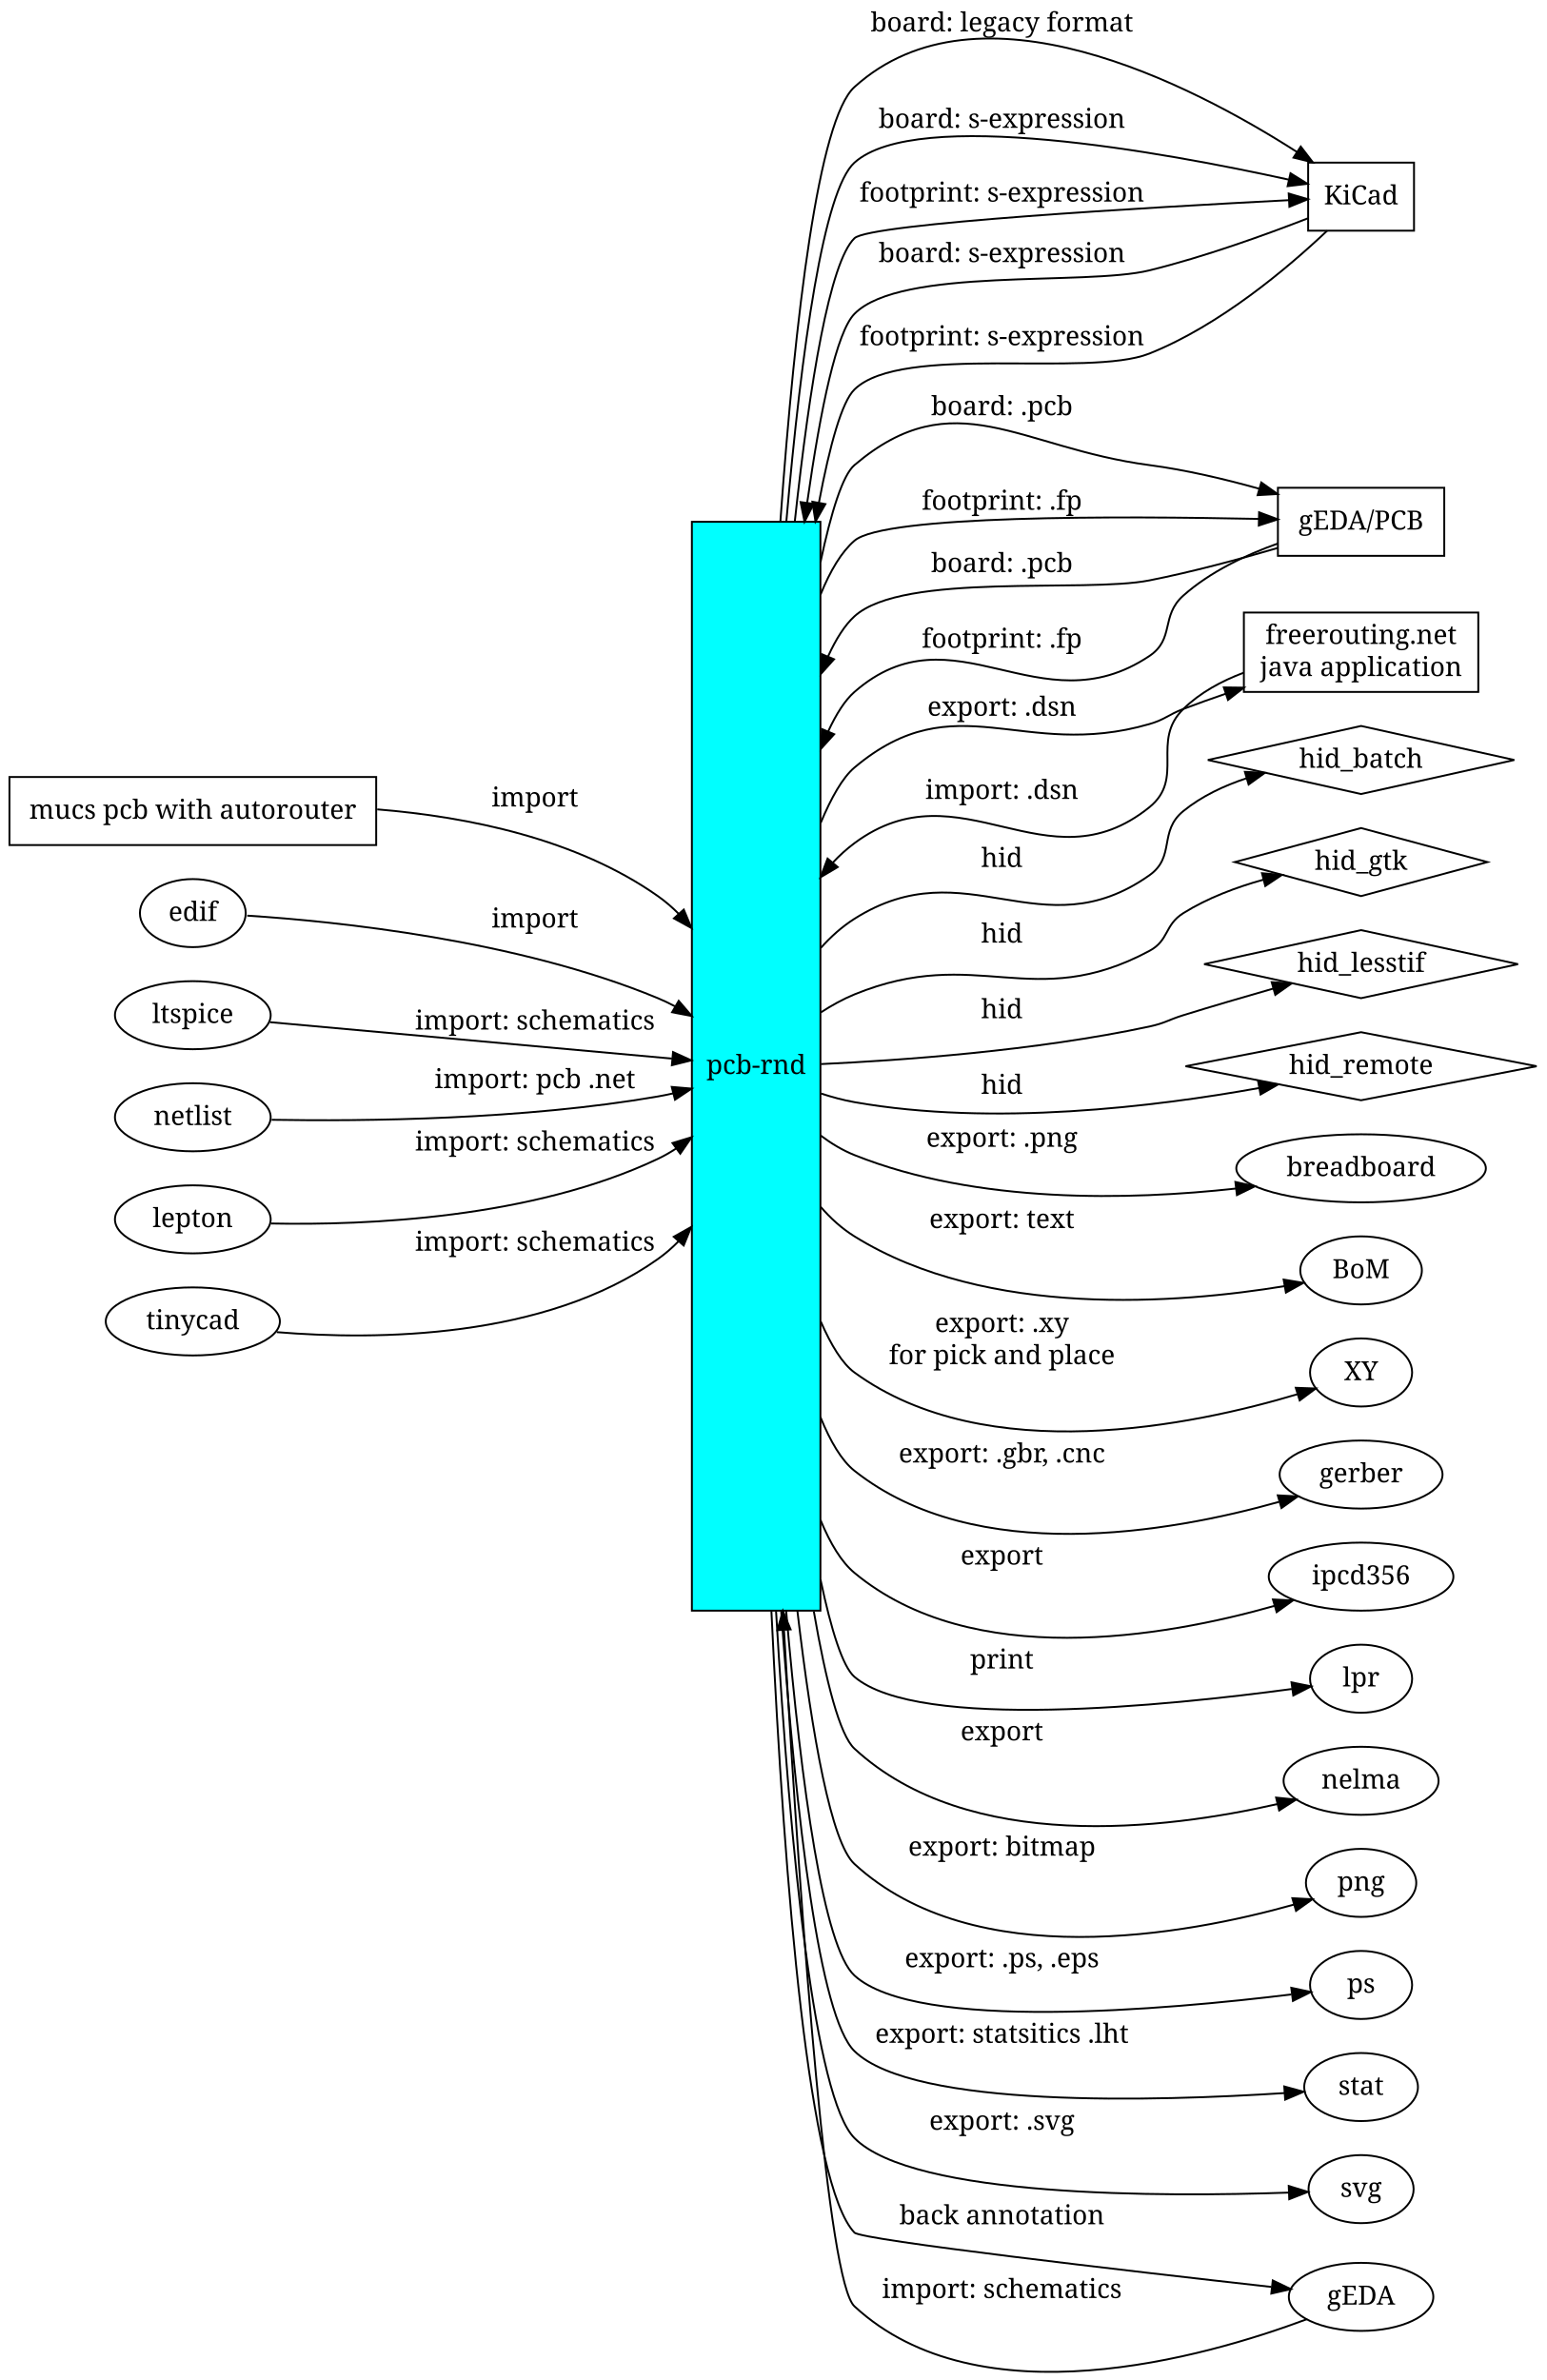
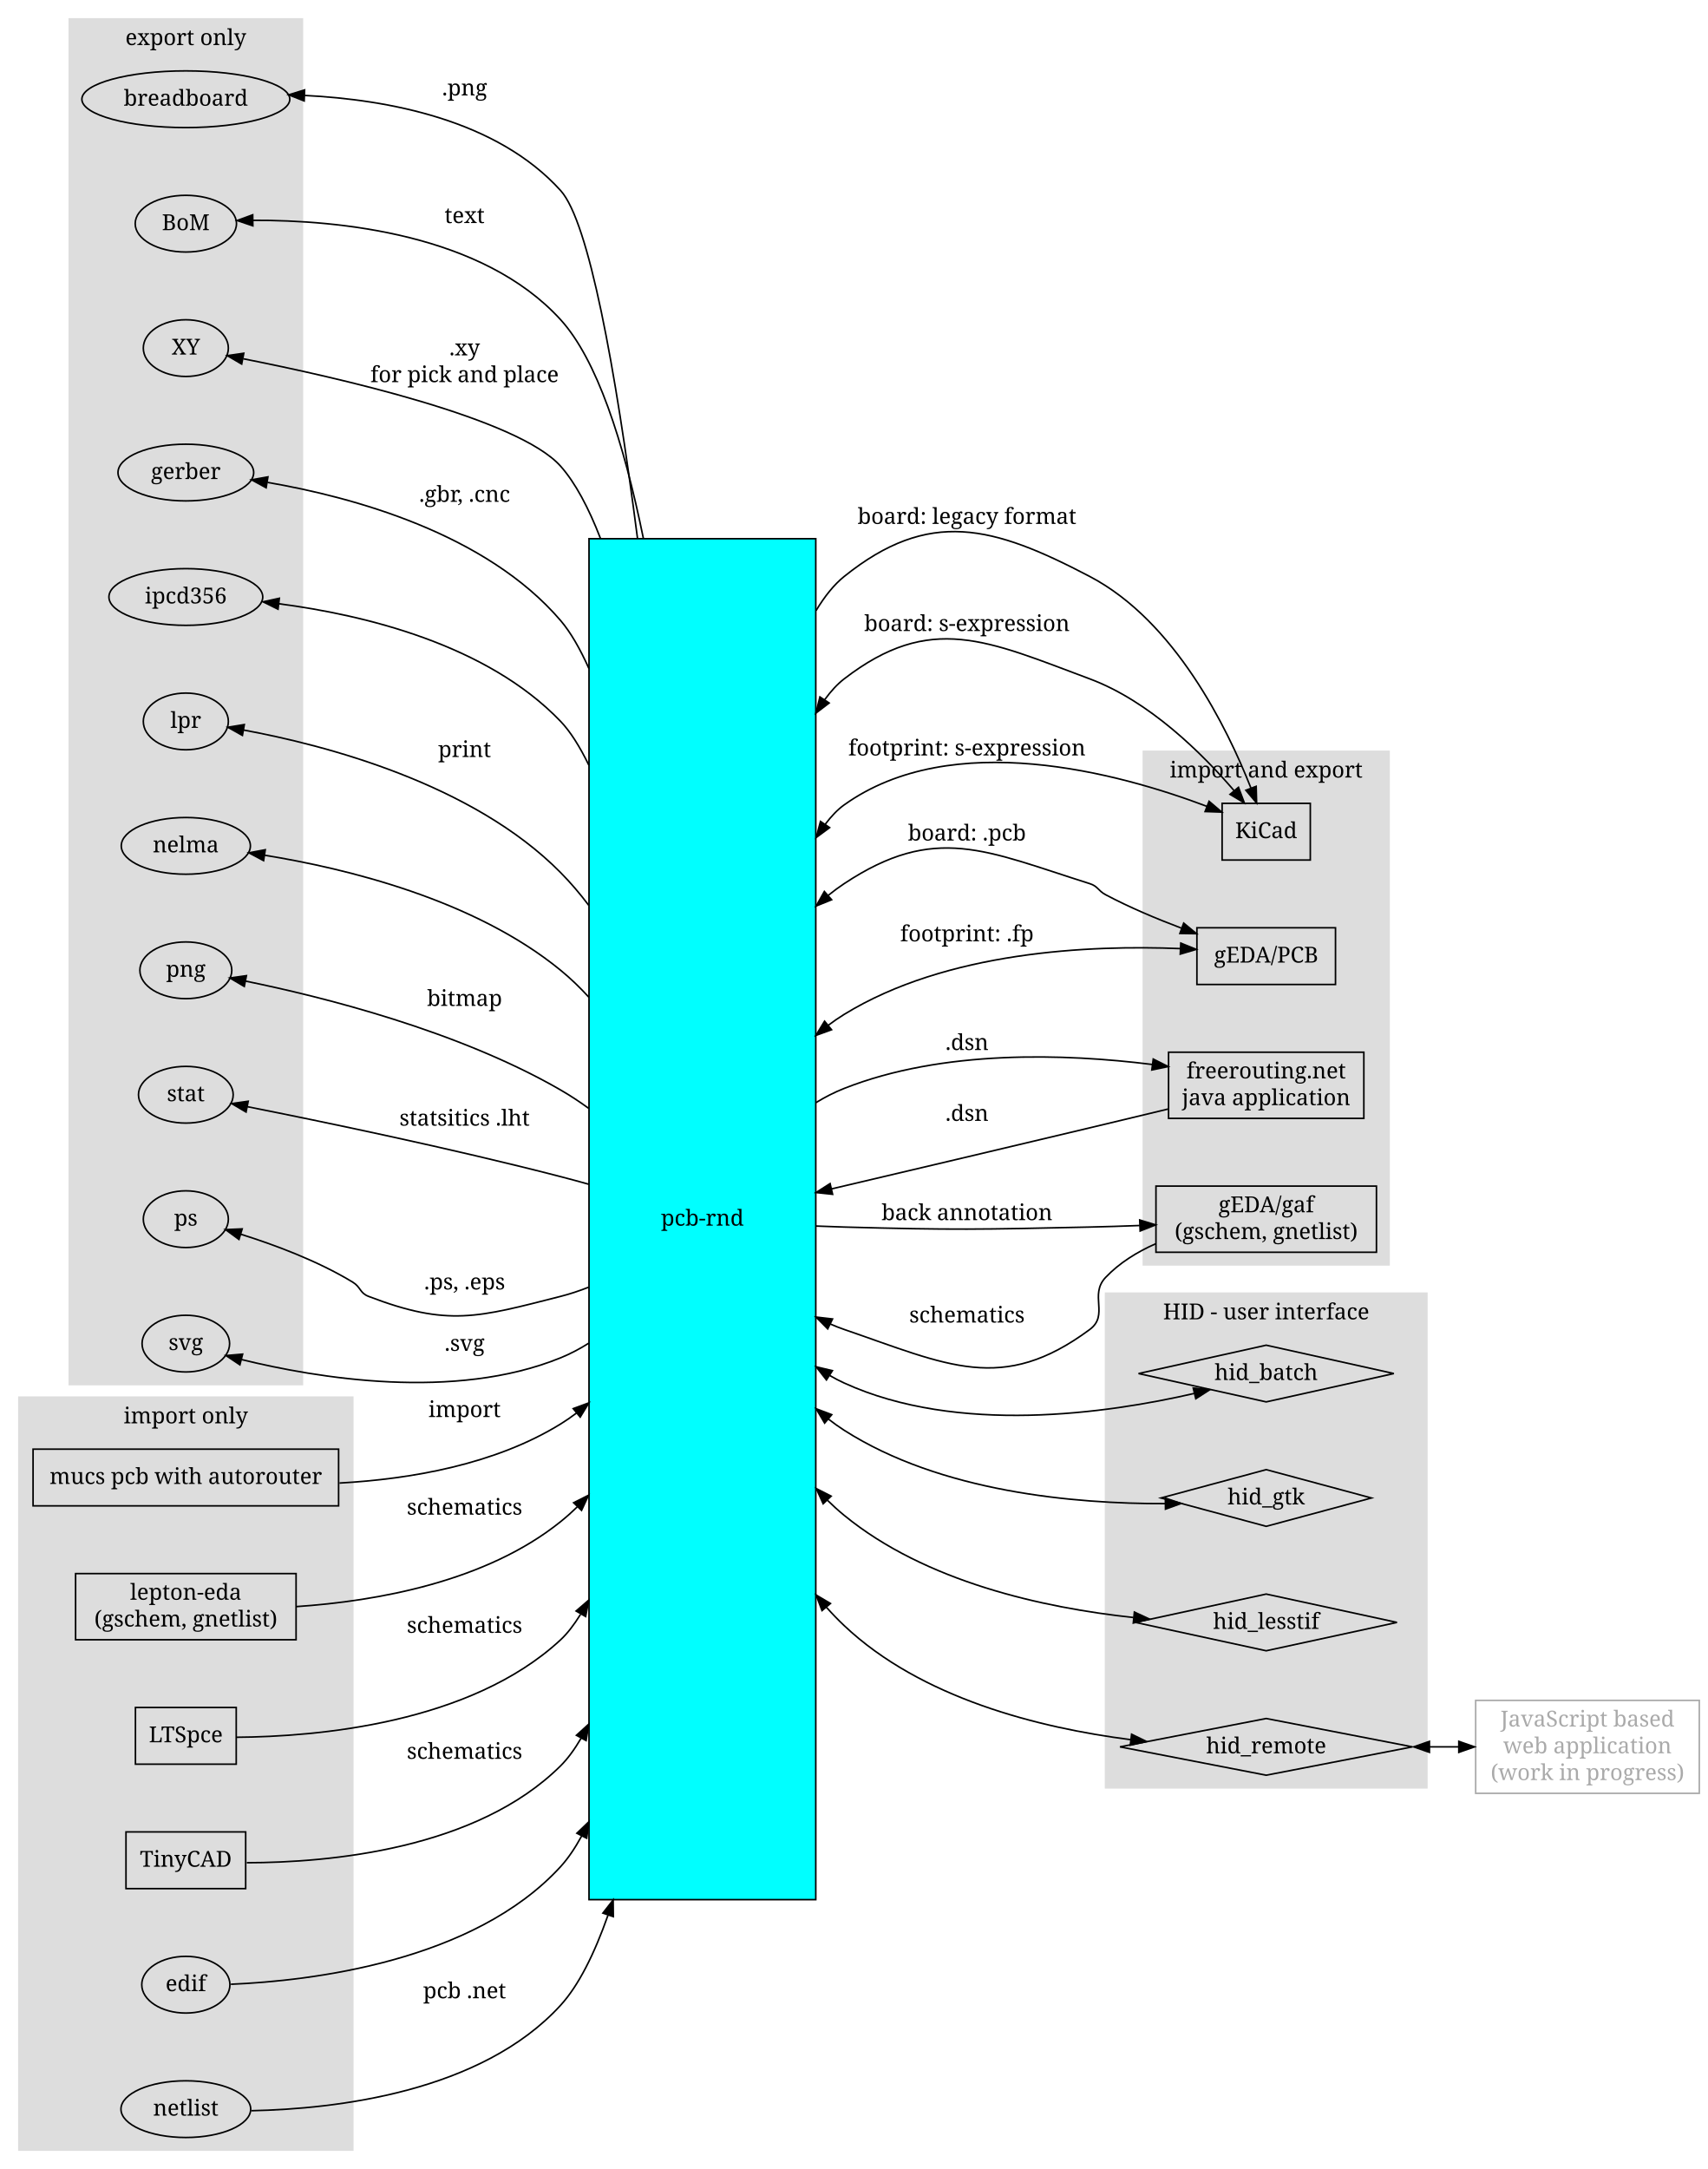
- <svg xmlns="http://www.w3.org/2000/svg" width="818pt" height="1259pt" viewBox="0.00 0.00 818.00 1258.94">
-   <g id="graph1" class="graph" transform="scale(1 1) rotate(0) translate(4 1254.94)">
-     <polygon fill="white" stroke="white" points="-4,5 -4,-1254.94 815,-1254.94 815,5 -4,5" />
+ <svg xmlns="http://www.w3.org/2000/svg" width="1084pt" height="1377pt" viewBox="0.00 0.00 1084.00 1377.00">
+   <g id="graph1" class="graph" transform="scale(1 1) rotate(0) translate(4 1373)">
+     <polygon fill="white" stroke="white" points="-4,5 -4,-1373 1081,-1373 1081,5 -4,5" />
+     <g id="graph2" class="cluster">
+       <polygon fill="#dddddd" stroke="#dddddd" points="698,-238 698,-552 902,-552 902,-238 698,-238" />
+       <text text-anchor="middle" x="800" y="-535.4" font-family="Times Roman,serif" font-size="14.00">HID - user interface</text>
+     </g>
+     <g id="graph3" class="cluster">
+       <polygon fill="#dddddd" stroke="#dddddd" points="8,-8 8,-486 220,-486 220,-8 8,-8" />
+       <text text-anchor="middle" x="114" y="-469.4" font-family="Times Roman,serif" font-size="14.00">import only</text>
+     </g>
+     <g id="graph4" class="cluster">
+       <polygon fill="#dddddd" stroke="#dddddd" points="40,-494 40,-1361 188,-1361 188,-494 40,-494" />
+       <text text-anchor="middle" x="114" y="-1344.4" font-family="Times Roman,serif" font-size="14.00">export only</text>
+     </g>
+     <g id="graph5" class="cluster">
+       <polygon fill="#dddddd" stroke="#dddddd" points="722,-570 722,-896 878,-896 878,-570 722,-570" />
+       <text text-anchor="middle" x="800" y="-879.4" font-family="Times Roman,serif" font-size="14.00">import and export</text>
+     </g>
    <g id="node1" class="node">
-       <polygon fill="cyan" stroke="black" points="430,-978.943 362,-978.943 362,-402.943 430,-402.943 430,-978.943" />
-       <text text-anchor="middle" x="396" y="-686.843" font-family="Times Roman,serif" font-size="14.00">pcb-rnd</text>
+       <polygon fill="cyan" stroke="black" points="514,-1031 370,-1031 370,-167 514,-167 514,-1031" />
+       <text text-anchor="middle" x="442" y="-594.9" font-family="Times Roman,serif" font-size="14.00">pcb-rnd</text>
    </g>
    <g id="node2" class="node">
-       <polygon fill="none" stroke="black" points="744,-1168.94 688,-1168.94 688,-1132.94 744,-1132.94 744,-1168.94" />
-       <text text-anchor="middle" x="716" y="-1146.84" font-family="Times Roman,serif" font-size="14.00">KiCad</text>
-     </g>
-     <g id="edge2" class="edge">
-       <path fill="none" stroke="black" d="M408.825,-979.227C416.715,-1088.88 429.065,-1191.81 448,-1208.94 513.847,-1268.51 626.012,-1210.49 682.045,-1174.6" />
-       <polygon fill="black" stroke="black" points="684.081,-1177.45 690.54,-1169.06 680.253,-1171.59 684.081,-1177.45" />
-       <text text-anchor="middle" x="526" y="-1238.34" font-family="Times Roman,serif" font-size="14.00">board: legacy format</text>
-     </g>
-     <g id="edge4" class="edge">
-       <path fill="none" stroke="black" d="M411.966,-979.058C420.066,-1071.66 431.728,-1154.35 448,-1168.94 480.866,-1198.43 611.756,-1174.44 677.664,-1159.96" />
-       <polygon fill="black" stroke="black" points="678.663,-1163.32 687.659,-1157.73 677.137,-1156.49 678.663,-1163.32" />
-       <text text-anchor="middle" x="526" y="-1187.34" font-family="Times Roman,serif" font-size="14.00">board: s-expression</text>
+       <polygon fill="none" stroke="black" points="828,-863 772,-863 772,-827 828,-827 828,-863" />
+       <text text-anchor="middle" x="800" y="-840.9" font-family="Times Roman,serif" font-size="14.00">KiCad</text>
+     </g>
+     <g id="edge6" class="edge">
+       <path fill="none" stroke="black" d="M514.16,-985.342C519.7,-994.525 525.639,-1001.89 532,-1007 586.049,-1050.43 626.596,-1039.2 688,-1007 742.066,-978.65 775.196,-911.044 790.294,-872.73" />
+       <polygon fill="black" stroke="black" points="793.631,-873.8 793.912,-863.209 787.088,-871.314 793.631,-873.8" />
+       <text text-anchor="middle" x="610" y="-1040.4" font-family="Times Roman,serif" font-size="14.00">board: legacy format</text>
    </g>
    <g id="edge8" class="edge">
-       <path fill="none" stroke="black" d="M416.426,-978.96C424.484,-1053.41 434.978,-1116.38 448,-1128.94 456.147,-1136.8 605.794,-1145.38 677.846,-1149.08" />
-       <polygon fill="black" stroke="black" points="677.723,-1152.58 687.888,-1149.59 678.078,-1145.58 677.723,-1152.58" />
-       <text text-anchor="middle" x="526" y="-1148.34" font-family="Times Roman,serif" font-size="14.00">footprint: s-expression</text>
+       <path fill="none" stroke="black" d="M519.711,-928.872C523.647,-934.282 527.742,-938.715 532,-942 586.896,-984.35 623.035,-966.221 688,-942 725.731,-927.933 759.197,-894.798 779.506,-871.176" />
+       <polygon fill="black" stroke="black" points="522.474,-926.703 514.058,-920.266 516.623,-930.546 522.474,-926.703" />
+       <polygon fill="black" stroke="black" points="782.393,-873.18 786.126,-863.264 777.024,-868.688 782.393,-873.18" />
+       <text text-anchor="middle" x="610" y="-972.4" font-family="Times Roman,serif" font-size="14.00">board: s-expression</text>
+     </g>
+     <g id="edge10" class="edge">
+       <path fill="none" stroke="black" d="M519.958,-849.662C523.892,-854.89 527.911,-859.078 532,-862 600.7,-911.101 706.343,-882.212 762.263,-861.113" />
+       <polygon fill="black" stroke="black" points="522.777,-847.583 514.257,-841.285 516.99,-851.521 522.777,-847.583" />
+       <polygon fill="black" stroke="black" points="763.726,-864.3 771.78,-857.416 761.191,-857.775 763.726,-864.3" />
+       <text text-anchor="middle" x="610" y="-893.4" font-family="Times Roman,serif" font-size="14.00">footprint: s-expression</text>
    </g>
    <g id="node3" class="node">
-       <polygon fill="none" stroke="black" points="760,-996.943 672,-996.943 672,-960.943 760,-960.943 760,-996.943" />
-       <text text-anchor="middle" x="716" y="-974.843" font-family="Times Roman,serif" font-size="14.00">gEDA/PCB</text>
+       <polygon fill="none" stroke="black" points="844,-784 756,-784 756,-748 844,-748 844,-784" />
+       <text text-anchor="middle" x="800" y="-761.9" font-family="Times Roman,serif" font-size="14.00">gEDA/PCB</text>
    </g>
    <g id="edge12" class="edge">
-       <path fill="none" stroke="black" d="M430.036,-957.6C435.717,-984.329 441.792,-1003.67 448,-1008.94 500.834,-1053.84 535.259,-1017.99 604,-1008.94 623.197,-1006.42 643.78,-1001.55 661.997,-996.466" />
-       <polygon fill="black" stroke="black" points="663.208,-999.759 671.85,-993.63 661.272,-993.032 663.208,-999.759" />
-       <text text-anchor="middle" x="526" y="-1035.34" font-family="Times Roman,serif" font-size="14.00">board: .pcb</text>
+       <path fill="none" stroke="black" d="M521.967,-804.61C525.181,-807.226 528.524,-809.695 532,-812 589.785,-850.315 621.874,-832.844 688,-812 693.174,-810.369 693.208,-807.543 698,-805 713.116,-796.977 730.253,-789.763 746.107,-783.785" />
+       <polygon fill="black" stroke="black" points="524.062,-801.792 514.241,-797.816 519.439,-807.048 524.062,-801.792" />
+       <polygon fill="black" stroke="black" points="747.606,-786.963 755.784,-780.226 745.19,-780.393 747.606,-786.963" />
+       <text text-anchor="middle" x="610" y="-839.4" font-family="Times Roman,serif" font-size="14.00">board: .pcb</text>
    </g>
    <g id="edge14" class="edge">
-       <path fill="none" stroke="black" d="M430.057,-940.435C435.225,-953.122 441.167,-963.051 448,-968.943 463.765,-982.537 588.294,-982.018 661.931,-980.47" />
-       <polygon fill="black" stroke="black" points="662.048,-983.968 671.967,-980.246 661.892,-976.97 662.048,-983.968" />
-       <text text-anchor="middle" x="526" y="-985.343" font-family="Times Roman,serif" font-size="14.00">footprint: .fp</text>
+       <path fill="none" stroke="black" d="M521.938,-722.098C525.193,-724.567 528.547,-726.877 532,-729 597.165,-769.063 687.884,-773.126 745.269,-770.78" />
+       <polygon fill="black" stroke="black" points="524.008,-719.269 514.051,-715.649 519.577,-724.688 524.008,-719.269" />
+       <polygon fill="black" stroke="black" points="745.765,-774.26 755.582,-770.274 745.423,-767.268 745.765,-774.26" />
+       <text text-anchor="middle" x="610" y="-775.4" font-family="Times Roman,serif" font-size="14.00">footprint: .fp</text>
    </g>
    <g id="node4" class="node">
-       <polygon fill="none" stroke="black" points="778,-930.943 654,-930.943 654,-888.943 778,-888.943 778,-930.943" />
-       <text text-anchor="middle" x="716" y="-914.343" font-family="Times Roman,serif" font-size="14.00">freerouting.net</text>
-       <text text-anchor="middle" x="716" y="-897.343" font-family="Times Roman,serif" font-size="14.00">java application</text>
+       <polygon fill="none" stroke="black" points="862,-705 738,-705 738,-663 862,-663 862,-705" />
+       <text text-anchor="middle" x="800" y="-688.4" font-family="Times Roman,serif" font-size="14.00">freerouting.net</text>
+       <text text-anchor="middle" x="800" y="-671.4" font-family="Times Roman,serif" font-size="14.00">java application</text>
+     </g>
+     <g id="edge16" class="edge">
+       <path fill="none" stroke="black" d="M514.159,-673.033C519.908,-676.528 525.872,-679.579 532,-682 594.637,-706.743 672.117,-704.146 727.632,-697.216" />
+       <polygon fill="black" stroke="black" points="728.28,-700.66 737.734,-695.877 727.36,-693.721 728.28,-700.66" />
+       <text text-anchor="middle" x="610" y="-706.4" font-family="Times Roman,serif" font-size="14.00">.dsn</text>
+     </g>
+     <g id="node6" class="node">
+       <polygon fill="none" stroke="black" points="870,-620 730,-620 730,-578 870,-578 870,-620" />
+       <text text-anchor="middle" x="800" y="-603.4" font-family="Times Roman,serif" font-size="14.00">gEDA/gaf</text>
+       <text text-anchor="middle" x="800" y="-586.4" font-family="Times Roman,serif" font-size="14.00">(gschem, gnetlist)</text>
+     </g>
+     <g id="edge54" class="edge">
+       <path fill="none" stroke="black" d="M514.196,-594.636C520.217,-594.379 526.212,-594.161 532,-594 601.307,-592.076 618.684,-592.454 688,-594 698.249,-594.229 709.021,-594.575 719.667,-594.981" />
+       <polygon fill="black" stroke="black" points="719.684,-598.484 729.815,-595.386 719.963,-591.489 719.684,-598.484" />
+       <text text-anchor="middle" x="610" y="-598.4" font-family="Times Roman,serif" font-size="14.00">back annotation</text>
+     </g>
+     <g id="node12" class="node">
+       <polygon fill="none" stroke="black" points="800,-519 718.935,-501 800,-483 881.065,-501 800,-519" />
+       <text text-anchor="middle" x="800" y="-496.9" font-family="Times Roman,serif" font-size="14.00">hid_batch</text>
+     </g>
+     <g id="edge58" class="edge">
+       <path fill="none" stroke="black" d="M522.915,-499.715C525.876,-497.994 528.905,-496.414 532,-495 604.124,-462.034 698.967,-475.611 754.333,-488.377" />
+       <polygon fill="black" stroke="black" points="520.765,-496.936 514.238,-505.282 524.545,-502.828 520.765,-496.936" />
+       <polygon fill="black" stroke="black" points="753.657,-491.814 764.197,-490.74 755.288,-485.007 753.657,-491.814" />
+     </g>
+     <g id="node13" class="node">
+       <polygon fill="none" stroke="black" points="800,-440 733.176,-422 800,-404 866.824,-422 800,-440" />
+       <text text-anchor="middle" x="800" y="-417.9" font-family="Times Roman,serif" font-size="14.00">hid_gtk</text>
+     </g>
+     <g id="edge60" class="edge">
+       <path fill="none" stroke="black" d="M522.034,-472.084C525.257,-469.56 528.579,-467.189 532,-465 593.315,-425.766 678.215,-418.224 735.912,-418.413" />
+       <polygon fill="black" stroke="black" points="519.619,-469.542 514.224,-478.661 524.128,-474.896 519.619,-469.542" />
+       <polygon fill="black" stroke="black" points="735.961,-421.914 745.999,-418.525 736.039,-414.914 735.961,-421.914" />
+     </g>
+     <g id="node14" class="node">
+       <polygon fill="none" stroke="black" points="800,-361 716.97,-343 800,-325 883.03,-343 800,-361" />
+       <text text-anchor="middle" x="800" y="-338.9" font-family="Times Roman,serif" font-size="14.00">hid_lesstif</text>
+     </g>
+     <g id="edge62" class="edge">
+       <path fill="none" stroke="black" d="M521.485,-420.47C524.856,-417.148 528.359,-413.983 532,-411 583.666,-368.67 658.344,-352.266 715.753,-346.111" />
+       <polygon fill="black" stroke="black" points="518.69,-418.329 514.318,-427.98 523.754,-423.162 518.69,-418.329" />
+       <polygon fill="black" stroke="black" points="716.291,-349.575 725.898,-345.109 715.603,-342.609 716.291,-349.575" />
+     </g>
+     <g id="node15" class="node">
+       <polygon fill="none" stroke="black" points="800,-282 707.142,-264 800,-246 892.858,-264 800,-282" />
+       <text text-anchor="middle" x="800" y="-259.9" font-family="Times Roman,serif" font-size="14.00">hid_remote</text>
+     </g>
+     <g id="edge64" class="edge">
+       <path fill="none" stroke="black" d="M520.839,-352.531C524.396,-348.526 528.114,-344.675 532,-341 580.86,-294.796 655.603,-276.063 713.754,-268.592" />
+       <polygon fill="black" stroke="black" points="517.961,-350.515 514.193,-360.417 523.314,-355.026 517.961,-350.515" />
+       <polygon fill="black" stroke="black" points="714.526,-272.025 724.04,-267.365 713.696,-265.074 714.526,-272.025" />
+     </g>
+     <g id="node20" class="node">
+       <ellipse fill="none" stroke="black" cx="114" cy="-1310" rx="66.014" ry="18" />
+       <text text-anchor="middle" x="114" y="-1305.9" font-family="Times Roman,serif" font-size="14.00">breadboard</text>
+     </g>
+     <g id="edge22" class="edge">
+       <path fill="none" stroke="black" d="M400.802,-1031.18C386.673,-1140.18 369.878,-1232.2 352,-1252 311.505,-1296.85 242.641,-1309.78 189.375,-1312.41" />
+       <polygon fill="black" stroke="black" points="189.142,-1308.92 179.283,-1312.8 189.409,-1315.91 189.142,-1308.92" />
+       <text text-anchor="middle" x="291" y="-1312.4" font-family="Times Roman,serif" font-size="14.00">.png</text>
+     </g>
+     <g id="node21" class="node">
+       <ellipse fill="none" stroke="black" cx="114" cy="-1231" rx="32.157" ry="18" />
+       <text text-anchor="middle" x="114" y="-1226.9" font-family="Times Roman,serif" font-size="14.00">BoM</text>
+     </g>
+     <g id="edge24" class="edge">
+       <path fill="none" stroke="black" d="M404.542,-1031.09C391.82,-1093.41 374.791,-1144.94 352,-1170 302.219,-1224.73 210.65,-1233.3 156.764,-1233.13" />
+       <polygon fill="black" stroke="black" points="156.559,-1229.63 146.513,-1233 156.465,-1236.63 156.559,-1229.63" />
+       <text text-anchor="middle" x="291" y="-1231.4" font-family="Times Roman,serif" font-size="14.00">text</text>
+     </g>
+     <g id="node22" class="node">
+       <ellipse fill="none" stroke="black" cx="114" cy="-1152" rx="27" ry="18" />
+       <text text-anchor="middle" x="114" y="-1147.9" font-family="Times Roman,serif" font-size="14.00">XY</text>
+     </g>
+     <g id="edge26" class="edge">
+       <path fill="none" stroke="black" d="M377.325,-1031.05C369.734,-1050.66 361.318,-1066.5 352,-1077 325.077,-1107.34 210.199,-1133.42 150.444,-1145.24" />
+       <polygon fill="black" stroke="black" points="149.455,-1141.87 140.308,-1147.22 150.792,-1148.74 149.455,-1141.87" />
+       <text text-anchor="middle" x="291" y="-1147.4" font-family="Times Roman,serif" font-size="14.00">.xy</text>
+       <text text-anchor="middle" x="291" y="-1130.4" font-family="Times Roman,serif" font-size="14.00">for pick and place</text>
+     </g>
+     <g id="node23" class="node">
+       <ellipse fill="none" stroke="black" cx="114" cy="-1073" rx="43.083" ry="18" />
+       <text text-anchor="middle" x="114" y="-1068.9" font-family="Times Roman,serif" font-size="14.00">gerber</text>
+     </g>
+     <g id="edge28" class="edge">
+       <path fill="none" stroke="black" d="M369.975,-948.524C364.276,-961.241 358.279,-971.658 352,-979 304.665,-1034.35 220.356,-1057.36 165.839,-1066.75" />
+       <polygon fill="black" stroke="black" points="164.995,-1063.34 155.687,-1068.4 166.119,-1070.25 164.995,-1063.34" />
+       <text text-anchor="middle" x="291" y="-1054.4" font-family="Times Roman,serif" font-size="14.00">.gbr, .cnc</text>
+     </g>
+     <g id="node24" class="node">
+       <ellipse fill="none" stroke="black" cx="114" cy="-994" rx="48.838" ry="18" />
+       <text text-anchor="middle" x="114" y="-989.9" font-family="Times Roman,serif" font-size="14.00">ipcd356</text>
+     </g>
+     <g id="edge30" class="edge">
+       <path fill="none" stroke="black" d="M369.952,-887.14C364.167,-898.99 358.165,-908.563 352,-915 305.035,-964.03 226.969,-982.641 173.123,-989.699" />
+       <polygon fill="black" stroke="black" points="172.533,-986.245 163.028,-990.925 173.377,-993.194 172.533,-986.245" />
+     </g>
+     <g id="node25" class="node">
+       <ellipse fill="none" stroke="black" cx="114" cy="-915" rx="27" ry="18" />
+       <text text-anchor="middle" x="114" y="-910.9" font-family="Times Roman,serif" font-size="14.00">lpr</text>
+     </g>
+     <g id="edge32" class="edge">
+       <path fill="none" stroke="black" d="M369.867,-798.21C364.325,-805.564 358.378,-812.539 352,-819 296.069,-875.658 202.262,-899.993 150.704,-909.524" />
+       <polygon fill="black" stroke="black" points="149.918,-906.108 140.676,-911.289 151.132,-913.002 149.918,-906.108" />
+       <text text-anchor="middle" x="291" y="-892.4" font-family="Times Roman,serif" font-size="14.00">print</text>
+     </g>
+     <g id="node26" class="node">
+       <ellipse fill="none" stroke="black" cx="114" cy="-836" rx="40.998" ry="18" />
+       <text text-anchor="middle" x="114" y="-831.9" font-family="Times Roman,serif" font-size="14.00">nelma</text>
+     </g>
+     <g id="edge34" class="edge">
+       <path fill="none" stroke="black" d="M369.967,-739.84C364.333,-746.019 358.347,-751.796 352,-757 297.239,-801.898 215.984,-821.635 164.01,-830.058" />
+       <polygon fill="black" stroke="black" points="163.373,-826.615 154.022,-831.596 164.438,-833.533 163.373,-826.615" />
+     </g>
+     <g id="node27" class="node">
+       <ellipse fill="none" stroke="black" cx="114" cy="-757" rx="29.185" ry="18" />
+       <text text-anchor="middle" x="114" y="-752.9" font-family="Times Roman,serif" font-size="14.00">png</text>
+     </g>
+     <g id="edge36" class="edge">
+       <path fill="none" stroke="black" d="M369.849,-669.318C364.017,-673.557 358.04,-677.51 352,-681 286.786,-718.687 200.537,-740.215 151.795,-750.166" />
+       <polygon fill="black" stroke="black" points="151.111,-746.733 141.985,-752.115 152.475,-753.599 151.111,-746.733" />
+       <text text-anchor="middle" x="291" y="-734.4" font-family="Times Roman,serif" font-size="14.00">bitmap</text>
+     </g>
+     <g id="node28" class="node">
+       <ellipse fill="none" stroke="black" cx="114" cy="-599" rx="27" ry="18" />
+       <text text-anchor="middle" x="114" y="-594.9" font-family="Times Roman,serif" font-size="14.00">ps</text>
+     </g>
+     <g id="edge38" class="edge">
+       <path fill="none" stroke="black" d="M369.822,-555.831C363.928,-553.51 357.948,-551.514 352,-550 299.454,-536.623 280.623,-530.574 230,-550 224.418,-552.142 225.107,-555.891 220,-559 197.809,-572.509 170.299,-582.726 148.867,-589.452" />
+       <polygon fill="black" stroke="black" points="147.742,-586.136 139.186,-592.384 149.771,-592.835 147.742,-586.136" />
+       <text text-anchor="middle" x="291" y="-554.4" font-family="Times Roman,serif" font-size="14.00">.ps, .eps</text>
+     </g>
+     <g id="node29" class="node">
+       <ellipse fill="none" stroke="black" cx="114" cy="-678" rx="30.074" ry="18" />
+       <text text-anchor="middle" x="114" y="-673.9" font-family="Times Roman,serif" font-size="14.00">stat</text>
+     </g>
+     <g id="edge40" class="edge">
+       <path fill="none" stroke="black" d="M369.925,-621.15C363.877,-622.848 357.843,-624.488 352,-626 282.384,-644.019 200.257,-661.041 152.945,-670.442" />
+       <polygon fill="black" stroke="black" points="152.243,-667.012 143.112,-672.385 153.601,-673.88 152.243,-667.012" />
+       <text text-anchor="middle" x="291" y="-658.4" font-family="Times Roman,serif" font-size="14.00">statsitics .lht</text>
+     </g>
+     <g id="node30" class="node">
+       <ellipse fill="none" stroke="black" cx="114" cy="-520" rx="27.795" ry="18" />
+       <text text-anchor="middle" x="114" y="-515.9" font-family="Times Roman,serif" font-size="14.00">svg</text>
+     </g>
+     <g id="edge42" class="edge">
+       <path fill="none" stroke="black" d="M369.895,-520.306C364.151,-516.682 358.172,-513.516 352,-511 284.579,-483.516 197.31,-498.098 149.392,-509.88" />
+       <polygon fill="black" stroke="black" points="148.323,-506.541 139.503,-512.411 150.058,-513.323 148.323,-506.541" />
+       <text text-anchor="middle" x="291" y="-515.4" font-family="Times Roman,serif" font-size="14.00">.svg</text>
+     </g>
+     <g id="edge18" class="edge">
+       <path fill="none" stroke="black" d="M737.81,-668.949C721.599,-665.042 704.149,-660.85 688,-657 633.408,-643.984 571.96,-629.496 524.134,-618.256" />
+       <polygon fill="black" stroke="black" points="524.678,-614.789 514.143,-615.909 523.077,-621.603 524.678,-614.789" />
+       <text text-anchor="middle" x="610" y="-661.4" font-family="Times Roman,serif" font-size="14.00">.dsn</text>
+     </g>
+     <g id="node5" class="node">
+       <polygon fill="none" stroke="black" points="211,-453 17,-453 17,-417 211,-417 211,-453" />
+       <text text-anchor="middle" x="114" y="-430.9" font-family="Times Roman,serif" font-size="14.00">mucs pcb with autorouter</text>
    </g>
    <g id="edge20" class="edge">
-       <path fill="none" stroke="black" d="M430.148,-819.681C435.739,-833.059 441.758,-843.69 448,-848.943 501.62,-894.071 536.691,-852.42 604,-871.943 612.408,-874.381 613.818,-876.829 622,-879.943 629.205,-882.684 636.781,-885.389 644.376,-887.985" />
-       <polygon fill="black" stroke="black" points="643.385,-891.344 653.979,-891.21 645.613,-884.708 643.385,-891.344" />
-       <text text-anchor="middle" x="526" y="-876.343" font-family="Times Roman,serif" font-size="14.00">export: .dsn</text>
-     </g>
-     <g id="node6" class="node">
-       <polygon fill="none" stroke="black" points="716,-870.943 634.935,-852.943 716,-834.943 797.065,-852.943 716,-870.943" />
-       <text text-anchor="middle" x="716" y="-848.843" font-family="Times Roman,serif" font-size="14.00">hid_batch</text>
-     </g>
-     <g id="edge62" class="edge">
-       <path fill="none" stroke="black" d="M430.131,-753.466C435.447,-759.408 441.4,-764.763 448,-768.943 507.207,-806.442 546.764,-751.5 604,-791.943 617.964,-801.81 608.724,-815.168 622,-825.943 631.674,-833.795 643.526,-839.364 655.512,-843.314" />
-       <polygon fill="black" stroke="black" points="654.533,-846.674 665.115,-846.147 656.514,-839.96 654.533,-846.674" />
-       <text text-anchor="middle" x="526" y="-796.343" font-family="Times Roman,serif" font-size="14.00">hid</text>
+       <path fill="none" stroke="black" d="M211.561,-431.479C257.176,-434.018 310.459,-443.326 352,-469 355.448,-471.131 358.797,-473.448 362.049,-475.924" />
+       <polygon fill="black" stroke="black" points="359.976,-478.751 369.927,-482.387 364.415,-473.339 359.976,-478.751" />
+       <text text-anchor="middle" x="291" y="-473.4" font-family="Times Roman,serif" font-size="14.00">import</text>
+     </g>
+     <g id="edge52" class="edge">
+       <path fill="none" stroke="black" d="M729.76,-583.372C717.971,-578.164 706.746,-571.229 698,-562 687.458,-550.876 700.308,-538.131 688,-529 632.317,-487.69 597.581,-506.499 532,-529 529.053,-530.011 526.127,-531.163 523.233,-532.434" />
+       <polygon fill="black" stroke="black" points="521.566,-529.352 514.102,-536.872 524.626,-535.648 521.566,-529.352" />
+       <text text-anchor="middle" x="610" y="-533.4" font-family="Times Roman,serif" font-size="14.00">schematics</text>
    </g>
    <g id="node7" class="node">
-       <polygon fill="none" stroke="black" points="716,-816.943 649.176,-798.943 716,-780.943 782.824,-798.943 716,-816.943" />
-       <text text-anchor="middle" x="716" y="-794.843" font-family="Times Roman,serif" font-size="14.00">hid_gtk</text>
-     </g>
-     <g id="edge64" class="edge">
-       <path fill="none" stroke="black" d="M430.142,-719.376C435.842,-723.076 441.895,-726.442 448,-728.943 512.854,-755.505 542.236,-718.825 604,-751.943 614.539,-757.594 611.861,-765.602 622,-771.943 634.75,-779.916 649.928,-785.603 664.328,-789.633" />
-       <polygon fill="black" stroke="black" points="663.577,-793.054 674.134,-792.166 665.327,-786.276 663.577,-793.054" />
-       <text text-anchor="middle" x="526" y="-756.343" font-family="Times Roman,serif" font-size="14.00">hid</text>
+       <polygon fill="none" stroke="black" points="184,-374 44,-374 44,-332 184,-332 184,-374" />
+       <text text-anchor="middle" x="114" y="-357.4" font-family="Times Roman,serif" font-size="14.00">lepton-eda</text>
+       <text text-anchor="middle" x="114" y="-340.4" font-family="Times Roman,serif" font-size="14.00">(gschem, gnetlist)</text>
+     </g>
+     <g id="edge50" class="edge">
+       <path fill="none" stroke="black" d="M184.051,-353.031C235.591,-356.523 304.639,-368.874 352,-407 355.647,-409.936 359.154,-413.054 362.526,-416.329" />
+       <polygon fill="black" stroke="black" points="360.225,-418.985 369.693,-423.74 365.257,-414.119 360.225,-418.985" />
+       <text text-anchor="middle" x="291" y="-411.4" font-family="Times Roman,serif" font-size="14.00">schematics</text>
    </g>
    <g id="node8" class="node">
-       <polygon fill="none" stroke="black" points="716,-762.943 632.97,-744.943 716,-726.943 799.03,-744.943 716,-762.943" />
-       <text text-anchor="middle" x="716" y="-740.843" font-family="Times Roman,serif" font-size="14.00">hid_lesstif</text>
+       <polygon fill="none" stroke="black" points="146,-289 82,-289 82,-253 146,-253 146,-289" />
+       <text text-anchor="middle" x="114" y="-266.9" font-family="Times Roman,serif" font-size="14.00">LTSpce</text>
+     </g>
+     <g id="edge46" class="edge">
+       <path fill="none" stroke="black" d="M146.239,-270.089C196.695,-270.45 294.482,-278.6 352,-332 356.222,-335.92 360.429,-341.379 364.588,-348.06" />
+       <polygon fill="black" stroke="black" points="361.803,-350.237 369.828,-357.154 367.868,-346.742 361.803,-350.237" />
+       <text text-anchor="middle" x="291" y="-336.4" font-family="Times Roman,serif" font-size="14.00">schematics</text>
+     </g>
+     <g id="node9" class="node">
+       <polygon fill="none" stroke="black" points="152,-210 76,-210 76,-174 152,-174 152,-210" />
+       <text text-anchor="middle" x="114" y="-187.9" font-family="Times Roman,serif" font-size="14.00">TinyCAD</text>
+     </g>
+     <g id="edge56" class="edge">
+       <path fill="none" stroke="black" d="M152.717,-190.43C205.198,-190.514 298.486,-198.85 352,-252 356.483,-256.453 360.821,-262.382 365.009,-269.525" />
+       <polygon fill="black" stroke="black" points="362.009,-271.335 369.856,-278.453 368.161,-267.995 362.009,-271.335" />
+       <text text-anchor="middle" x="291" y="-256.4" font-family="Times Roman,serif" font-size="14.00">schematics</text>
+     </g>
+     <g id="node10" class="node">
+       <polygon fill="none" stroke="#aaaaaa" points="1075,-293.5 933,-293.5 933,-234.5 1075,-234.5 1075,-293.5" />
+       <text text-anchor="middle" x="1004" y="-276.9" font-family="Times Roman,serif" font-size="14.00" fill="#aaaaaa">JavaScript based</text>
+       <text text-anchor="middle" x="1004" y="-259.9" font-family="Times Roman,serif" font-size="14.00" fill="#aaaaaa">web application</text>
+       <text text-anchor="middle" x="1004" y="-242.9" font-family="Times Roman,serif" font-size="14.00" fill="#aaaaaa">(work in progress)</text>
    </g>
    <g id="edge66" class="edge">
-       <path fill="none" stroke="black" d="M430.224,-692.081C471.742,-693.992 543.67,-699.009 604,-711.943 612.245,-713.71 613.946,-715.445 622,-717.943 637.432,-722.729 654.379,-727.687 669.583,-732.029" />
-       <polygon fill="black" stroke="black" points="668.713,-735.42 679.288,-734.784 670.625,-728.686 668.713,-735.42" />
-       <text text-anchor="middle" x="526" y="-716.343" font-family="Times Roman,serif" font-size="14.00">hid</text>
-     </g>
-     <g id="node9" class="node">
-       <polygon fill="none" stroke="black" points="716,-708.943 623.142,-690.943 716,-672.943 808.858,-690.943 716,-708.943" />
-       <text text-anchor="middle" x="716" y="-686.843" font-family="Times Roman,serif" font-size="14.00">hid_remote</text>
-     </g>
-     <g id="edge68" class="edge">
-       <path fill="none" stroke="black" d="M430.218,-676.535C436.056,-674.631 442.132,-672.981 448,-671.943 521.355,-658.961 607.488,-669.572 661.907,-679.39" />
-       <polygon fill="black" stroke="black" points="661.55,-682.884 672.022,-681.272 662.831,-676.002 661.55,-682.884" />
-       <text text-anchor="middle" x="526" y="-676.343" font-family="Times Roman,serif" font-size="14.00">hid</text>
-     </g>
-     <g id="node23" class="node">
-       <ellipse fill="none" stroke="black" cx="716" cy="-636.943" rx="66.014" ry="18" />
-       <text text-anchor="middle" x="716" y="-632.843" font-family="Times Roman,serif" font-size="14.00">breadboard</text>
-     </g>
-     <g id="edge26" class="edge">
-       <path fill="none" stroke="black" d="M430.038,-654.34C435.626,-650.146 441.673,-646.474 448,-643.943 512.888,-617.986 593.857,-620.07 649.72,-626.231" />
-       <polygon fill="black" stroke="black" points="649.508,-629.731 659.849,-627.423 650.326,-622.778 649.508,-629.731" />
-       <text text-anchor="middle" x="526" y="-648.343" font-family="Times Roman,serif" font-size="14.00">export: .png</text>
-     </g>
-     <g id="node25" class="node">
-       <ellipse fill="none" stroke="black" cx="716" cy="-582.943" rx="32.157" ry="18" />
-       <text text-anchor="middle" x="716" y="-578.843" font-family="Times Roman,serif" font-size="14.00">BoM</text>
-     </g>
-     <g id="edge28" class="edge">
-       <path fill="none" stroke="black" d="M430.053,-616.64C435.301,-610.553 441.26,-605.14 448,-600.943 518.245,-557.199 619.88,-565.451 675.633,-574.633" />
-       <polygon fill="black" stroke="black" points="675.04,-578.082 685.492,-576.346 676.239,-571.185 675.04,-578.082" />
-       <text text-anchor="middle" x="526" y="-605.343" font-family="Times Roman,serif" font-size="14.00">export: text</text>
-     </g>
-     <g id="node27" class="node">
-       <ellipse fill="none" stroke="black" cx="716" cy="-528.943" rx="27" ry="18" />
-       <text text-anchor="middle" x="716" y="-524.843" font-family="Times Roman,serif" font-size="14.00">XY</text>
-     </g>
-     <g id="edge30" class="edge">
-       <path fill="none" stroke="black" d="M430.152,-555.951C435.629,-543.384 441.616,-533.599 448,-528.943 517.896,-477.97 627.629,-501.038 682.465,-517.486" />
-       <polygon fill="black" stroke="black" points="681.455,-520.837 692.043,-520.46 683.531,-514.152 681.455,-520.837" />
-       <text text-anchor="middle" x="526" y="-550.343" font-family="Times Roman,serif" font-size="14.00">export: .xy</text>
-       <text text-anchor="middle" x="526" y="-533.343" font-family="Times Roman,serif" font-size="14.00">for pick and place</text>
-     </g>
-     <g id="node29" class="node">
-       <ellipse fill="none" stroke="black" cx="716" cy="-474.943" rx="43.083" ry="18" />
-       <text text-anchor="middle" x="716" y="-470.843" font-family="Times Roman,serif" font-size="14.00">gerber</text>
-     </g>
-     <g id="edge32" class="edge">
-       <path fill="none" stroke="black" d="M430.002,-505.342C435.277,-492.361 441.257,-482.284 448,-476.943 512.168,-426.111 614.717,-444.203 672.585,-460.492" />
-       <polygon fill="black" stroke="black" points="671.927,-463.946 682.507,-463.391 673.89,-457.227 671.927,-463.946" />
-       <text text-anchor="middle" x="526" y="-481.343" font-family="Times Roman,serif" font-size="14.00">export: .gbr, .cnc</text>
-     </g>
-     <g id="node31" class="node">
-       <ellipse fill="none" stroke="black" cx="716" cy="-420.943" rx="48.838" ry="18" />
-       <text text-anchor="middle" x="716" y="-416.843" font-family="Times Roman,serif" font-size="14.00">ipcd356</text>
-     </g>
-     <g id="edge34" class="edge">
-       <path fill="none" stroke="black" d="M430.042,-450.922C435.217,-438.388 441.165,-428.622 448,-422.943 510.247,-371.221 611.628,-388.86 670.228,-405.483" />
-       <polygon fill="black" stroke="black" points="669.372,-408.88 679.953,-408.344 671.348,-402.164 669.372,-408.88" />
-       <text text-anchor="middle" x="526" y="-427.343" font-family="Times Roman,serif" font-size="14.00">export</text>
-     </g>
-     <g id="node33" class="node">
-       <ellipse fill="none" stroke="black" cx="716" cy="-366.943" rx="27" ry="18" />
-       <text text-anchor="middle" x="716" y="-362.843" font-family="Times Roman,serif" font-size="14.00">lpr</text>
-     </g>
-     <g id="edge36" class="edge">
-       <path fill="none" stroke="black" d="M430.042,-419.427C435.701,-392.634 441.768,-373.272 448,-367.943 481.749,-339.084 614.158,-352.704 679.344,-361.501" />
-       <polygon fill="black" stroke="black" points="679.191,-365.013 689.577,-362.917 680.151,-358.079 679.191,-365.013" />
-       <text text-anchor="middle" x="526" y="-372.343" font-family="Times Roman,serif" font-size="14.00">print</text>
-     </g>
-     <g id="node35" class="node">
-       <ellipse fill="none" stroke="black" cx="716" cy="-312.943" rx="40.998" ry="18" />
-       <text text-anchor="middle" x="716" y="-308.843" font-family="Times Roman,serif" font-size="14.00">nelma</text>
-     </g>
-     <g id="edge38" class="edge">
-       <path fill="none" stroke="black" d="M426.509,-402.525C432.986,-365.084 440.237,-337.111 448,-329.943 508.389,-274.185 612.707,-287.163 671.807,-300.647" />
-       <polygon fill="black" stroke="black" points="671.053,-304.066 681.592,-302.979 672.676,-297.256 671.053,-304.066" />
-       <text text-anchor="middle" x="526" y="-334.343" font-family="Times Roman,serif" font-size="14.00">export</text>
-     </g>
-     <g id="node37" class="node">
-       <ellipse fill="none" stroke="black" cx="716" cy="-258.943" rx="29.185" ry="18" />
-       <text text-anchor="middle" x="716" y="-254.843" font-family="Times Roman,serif" font-size="14.00">png</text>
-     </g>
-     <g id="edge40" class="edge">
-       <path fill="none" stroke="black" d="M417.805,-402.912C425.706,-335.668 435.766,-280.176 448,-268.943 511.576,-210.571 623.6,-231.49 680.575,-247.477" />
-       <polygon fill="black" stroke="black" points="679.64,-250.85 690.219,-250.285 681.596,-244.129 679.64,-250.85" />
-       <text text-anchor="middle" x="526" y="-273.343" font-family="Times Roman,serif" font-size="14.00">export: bitmap</text>
-     </g>
-     <g id="node39" class="node">
-       <ellipse fill="none" stroke="black" cx="716" cy="-204.943" rx="27" ry="18" />
-       <text text-anchor="middle" x="716" y="-200.843" font-family="Times Roman,serif" font-size="14.00">ps</text>
-     </g>
-     <g id="edge42" class="edge">
-       <path fill="none" stroke="black" d="M411.865,-402.852C419.977,-309.014 431.673,-224.877 448,-209.943 480.771,-179.967 613.661,-191.912 679.154,-199.929" />
-       <polygon fill="black" stroke="black" points="679.077,-203.447 689.436,-201.224 679.952,-196.502 679.077,-203.447" />
-       <text text-anchor="middle" x="526" y="-214.343" font-family="Times Roman,serif" font-size="14.00">export: .ps, .eps</text>
-     </g>
-     <g id="node41" class="node">
-       <ellipse fill="none" stroke="black" cx="716" cy="-150.943" rx="30.074" ry="18" />
-       <text text-anchor="middle" x="716" y="-146.843" font-family="Times Roman,serif" font-size="14.00">stat</text>
+       <path fill="none" stroke="black" d="M903.708,-264C909.901,-264 916.086,-264 922.171,-264" />
+       <polygon fill="black" stroke="black" points="903.641,-260.5 893.641,-264 903.641,-267.5 903.641,-260.5" />
+       <polygon fill="black" stroke="black" points="922.301,-267.5 932.301,-264 922.301,-260.5 922.301,-267.5" />
+     </g>
+     <g id="node17" class="node">
+       <ellipse fill="none" stroke="black" cx="114" cy="-113" rx="27.99" ry="18" />
+       <text text-anchor="middle" x="114" y="-108.9" font-family="Times Roman,serif" font-size="14.00">edif</text>
    </g>
    <g id="edge44" class="edge">
-       <path fill="none" stroke="black" d="M409.23,-402.71C417.212,-292.136 429.522,-187.898 448,-169.943 479.357,-139.473 608.51,-143.441 675.409,-147.748" />
-       <polygon fill="black" stroke="black" points="675.373,-151.254 685.587,-148.437 675.846,-144.27 675.373,-151.254" />
-       <text text-anchor="middle" x="526" y="-174.343" font-family="Times Roman,serif" font-size="14.00">export: statsitics .lht</text>
-     </g>
-     <g id="node43" class="node">
-       <ellipse fill="none" stroke="black" cx="716" cy="-96.943" rx="27.795" ry="18" />
-       <text text-anchor="middle" x="716" y="-92.843" font-family="Times Roman,serif" font-size="14.00">svg</text>
-     </g>
-     <g id="edge46" class="edge">
-       <path fill="none" stroke="black" d="M406.523,-402.728C414.13,-273.542 426.907,-145.225 448,-123.943 479.247,-92.415 611.533,-92.799 677.817,-95.104" />
-       <polygon fill="black" stroke="black" points="677.738,-98.603 687.864,-95.485 678.004,-91.608 677.738,-98.603" />
-       <text text-anchor="middle" x="526" y="-128.343" font-family="Times Roman,serif" font-size="14.00">export: .svg</text>
-     </g>
-     <g id="node52" class="node">
-       <ellipse fill="none" stroke="black" cx="716" cy="-39.943" rx="38.218" ry="18" />
-       <text text-anchor="middle" x="716" y="-35.843" font-family="Times Roman,serif" font-size="14.00">gEDA</text>
-     </g>
-     <g id="edge58" class="edge">
-       <path fill="none" stroke="black" d="M404.063,-402.8C411.092,-254.231 424.101,-98.871 448,-73.943 451.788,-69.992 592.62,-53.717 668.57,-45.197" />
-       <polygon fill="black" stroke="black" points="669.286,-48.639 678.835,-44.049 668.508,-41.683 669.286,-48.639" />
-       <text text-anchor="middle" x="526" y="-78.343" font-family="Times Roman,serif" font-size="14.00">back annotation</text>
-     </g>
-     <g id="edge6" class="edge">
-       <path fill="none" stroke="black" d="M687.905,-1139.5C665.517,-1130.79 633.194,-1119.11 604,-1111.94 569.969,-1103.59 472.573,-1113.92 448,-1088.94 438.617,-1079.4 430.184,-1039.77 422.976,-988.953" />
-       <polygon fill="black" stroke="black" points="426.435,-988.419 421.597,-978.994 419.501,-989.379 426.435,-988.419" />
-       <text text-anchor="middle" x="526" y="-1116.34" font-family="Times Roman,serif" font-size="14.00">board: s-expression</text>
-     </g>
-     <g id="edge10" class="edge">
-       <path fill="none" stroke="black" d="M698.042,-1132.9C677.331,-1113.31 641.317,-1082.83 604,-1067.94 571.562,-1055.01 472.977,-1073.35 448,-1048.94 441.36,-1042.45 435.012,-1019.86 429.177,-988.951" />
-       <polygon fill="black" stroke="black" points="432.618,-988.311 427.383,-979.1 425.732,-989.565 432.618,-988.311" />
-       <text text-anchor="middle" x="526" y="-1072.34" font-family="Times Roman,serif" font-size="14.00">footprint: s-expression</text>
-     </g>
-     <g id="edge16" class="edge">
-       <path fill="none" stroke="black" d="M671.943,-965.115C651.456,-959.108 626.66,-952.433 604,-947.943 569.743,-941.155 473.826,-952.451 448,-928.943 442.904,-924.304 438.263,-916.99 434.043,-907.757" />
-       <polygon fill="black" stroke="black" points="437.199,-906.23 430.126,-898.342 430.736,-908.919 437.199,-906.23" />
-       <text text-anchor="middle" x="526" y="-952.343" font-family="Times Roman,serif" font-size="14.00">board: .pcb</text>
-     </g>
-     <g id="edge18" class="edge">
-       <path fill="none" stroke="black" d="M671.907,-967.44C654.881,-961.363 636.14,-952.491 622,-939.943 609.795,-929.112 617.561,-917.019 604,-907.943 545.955,-869.095 500.622,-934.871 448,-888.943 443.029,-884.604 438.405,-877.358 434.134,-868.139" />
-       <polygon fill="black" stroke="black" points="437.27,-866.569 430.146,-858.727 430.825,-869.3 437.27,-866.569" />
-       <text text-anchor="middle" x="526" y="-912.343" font-family="Times Roman,serif" font-size="14.00">footprint: .fp</text>
-     </g>
-     <g id="edge22" class="edge">
-       <path fill="none" stroke="black" d="M653.804,-899.078C642.124,-894.699 630.827,-888.557 622,-879.943 604.498,-862.861 623.026,-843.309 604,-827.943 549.662,-784.058 504.087,-850.568 448,-808.943 443.837,-805.853 440.002,-802.357 436.469,-798.554" />
-       <polygon fill="black" stroke="black" points="439.148,-796.301 430.042,-790.885 433.783,-800.797 439.148,-796.301" />
-       <text text-anchor="middle" x="526" y="-832.343" font-family="Times Roman,serif" font-size="14.00">import: .dsn</text>
-     </g>
-     <g id="node5" class="node">
-       <polygon fill="none" stroke="black" points="195,-843.943 1,-843.943 1,-807.943 195,-807.943 195,-843.943" />
-       <text text-anchor="middle" x="98" y="-821.843" font-family="Times Roman,serif" font-size="14.00">mucs pcb with autorouter</text>
-     </g>
-     <g id="edge24" class="edge">
-       <path fill="none" stroke="black" d="M195.555,-826.822C243.989,-822.866 301.147,-811.143 344,-780.943 347.941,-778.165 351.626,-774.987 355.065,-771.522" />
-       <polygon fill="black" stroke="black" points="357.704,-773.822 361.783,-764.044 352.497,-769.144 357.704,-773.822" />
-       <text text-anchor="middle" x="279" y="-828.343" font-family="Times Roman,serif" font-size="14.00">import</text>
-     </g>
-     <g id="node44" class="node">
-       <ellipse fill="none" stroke="black" cx="98" cy="-771.943" rx="27.99" ry="18" />
-       <text text-anchor="middle" x="98" y="-767.843" font-family="Times Roman,serif" font-size="14.00">edif</text>
+       <path fill="none" stroke="black" d="M142.623,-113.287C192.812,-115.423 296.61,-127.405 352,-188 356.66,-193.098 361.122,-199.685 365.391,-207.514" />
+       <polygon fill="black" stroke="black" points="362.298,-209.153 369.947,-216.484 368.539,-205.983 362.298,-209.153" />
+     </g>
+     <g id="node18" class="node">
+       <ellipse fill="none" stroke="black" cx="114" cy="-34" rx="41.191" ry="18" />
+       <text text-anchor="middle" x="114" y="-29.9" font-family="Times Roman,serif" font-size="14.00">netlist</text>
    </g>
    <g id="edge48" class="edge">
-       <path fill="none" stroke="black" d="M126.769,-770.605C173.862,-767.568 269.609,-757.803 344,-726.943 347.043,-725.681 350.086,-724.22 353.089,-722.624" />
-       <polygon fill="black" stroke="black" points="355.036,-725.541 361.932,-717.498 351.525,-719.485 355.036,-725.541" />
-       <text text-anchor="middle" x="279" y="-764.343" font-family="Times Roman,serif" font-size="14.00">import</text>
-     </g>
-     <g id="node46" class="node">
-       <ellipse fill="none" stroke="black" cx="98" cy="-717.943" rx="41.191" ry="18" />
-       <text text-anchor="middle" x="98" y="-713.843" font-family="Times Roman,serif" font-size="14.00">ltspice</text>
-     </g>
-     <g id="edge50" class="edge">
-       <path fill="none" stroke="black" d="M138.811,-714.245C194.484,-709.201 293.88,-700.195 351.442,-694.98" />
-       <polygon fill="black" stroke="black" points="352.039,-698.44 361.683,-694.052 351.408,-691.469 352.039,-698.44" />
-       <text text-anchor="middle" x="279" y="-710.343" font-family="Times Roman,serif" font-size="14.00">import: schematics</text>
-     </g>
-     <g id="node48" class="node">
-       <ellipse fill="none" stroke="black" cx="98" cy="-663.943" rx="41.191" ry="18" />
-       <text text-anchor="middle" x="98" y="-659.843" font-family="Times Roman,serif" font-size="14.00">netlist</text>
-     </g>
-     <g id="edge52" class="edge">
-       <path fill="none" stroke="black" d="M139.695,-662.609C188.905,-661.769 273.022,-662.643 344,-674.943 346.657,-675.403 349.368,-675.96 352.088,-676.586" />
-       <polygon fill="black" stroke="black" points="351.339,-680.007 361.895,-679.105 353.081,-673.227 351.339,-680.007" />
-       <text text-anchor="middle" x="279" y="-679.343" font-family="Times Roman,serif" font-size="14.00">import: pcb .net</text>
-     </g>
-     <g id="node50" class="node">
-       <ellipse fill="none" stroke="black" cx="98" cy="-609.943" rx="41.191" ry="18" />
-       <text text-anchor="middle" x="98" y="-605.843" font-family="Times Roman,serif" font-size="14.00">lepton</text>
-     </g>
-     <g id="edge54" class="edge">
-       <path fill="none" stroke="black" d="M139.34,-607.753C190.044,-606.722 277.448,-610.405 344,-641.943 347.335,-643.523 350.597,-645.398 353.758,-647.477" />
-       <polygon fill="black" stroke="black" points="351.729,-650.33 361.87,-653.398 355.856,-644.675 351.729,-650.33" />
-       <text text-anchor="middle" x="279" y="-646.343" font-family="Times Roman,serif" font-size="14.00">import: schematics</text>
-     </g>
-     <g id="edge56" class="edge">
-       <path fill="none" stroke="black" d="M687.282,-28.11C632.794,-7.787 513.97,26.005 448,-34.943 434.014,-47.864 420.491,-225.277 410.742,-392.331" />
-       <polygon fill="black" stroke="black" points="407.22,-392.623 410.135,-402.809 414.208,-393.028 407.22,-392.623" />
-       <text text-anchor="middle" x="526" y="-39.343" font-family="Times Roman,serif" font-size="14.00">import: schematics</text>
-     </g>
-     <g id="node55" class="node">
-       <ellipse fill="none" stroke="black" cx="98" cy="-555.943" rx="46.056" ry="18" />
-       <text text-anchor="middle" x="98" y="-551.843" font-family="Times Roman,serif" font-size="14.00">tinycad</text>
-     </g>
-     <g id="edge60" class="edge">
-       <path fill="none" stroke="black" d="M142.396,-550.277C195.357,-545.94 284.224,-546.598 344,-588.943 347.948,-591.74 351.616,-594.927 355.021,-598.406" />
-       <polygon fill="black" stroke="black" points="352.408,-600.734 361.646,-605.922 357.659,-596.106 352.408,-600.734" />
-       <text text-anchor="middle" x="279" y="-593.343" font-family="Times Roman,serif" font-size="14.00">import: schematics</text>
+       <path fill="none" stroke="black" d="M155.677,-32.998C209.315,-34.132 301.583,-44.713 352,-100 363.341,-112.437 373.302,-132.292 382.043,-157.072" />
+       <polygon fill="black" stroke="black" points="378.815,-158.452 385.333,-166.805 385.446,-156.21 378.815,-158.452" />
+       <text text-anchor="middle" x="291" y="-104.4" font-family="Times Roman,serif" font-size="14.00">pcb .net</text>
    </g>
  </g>
</svg>
